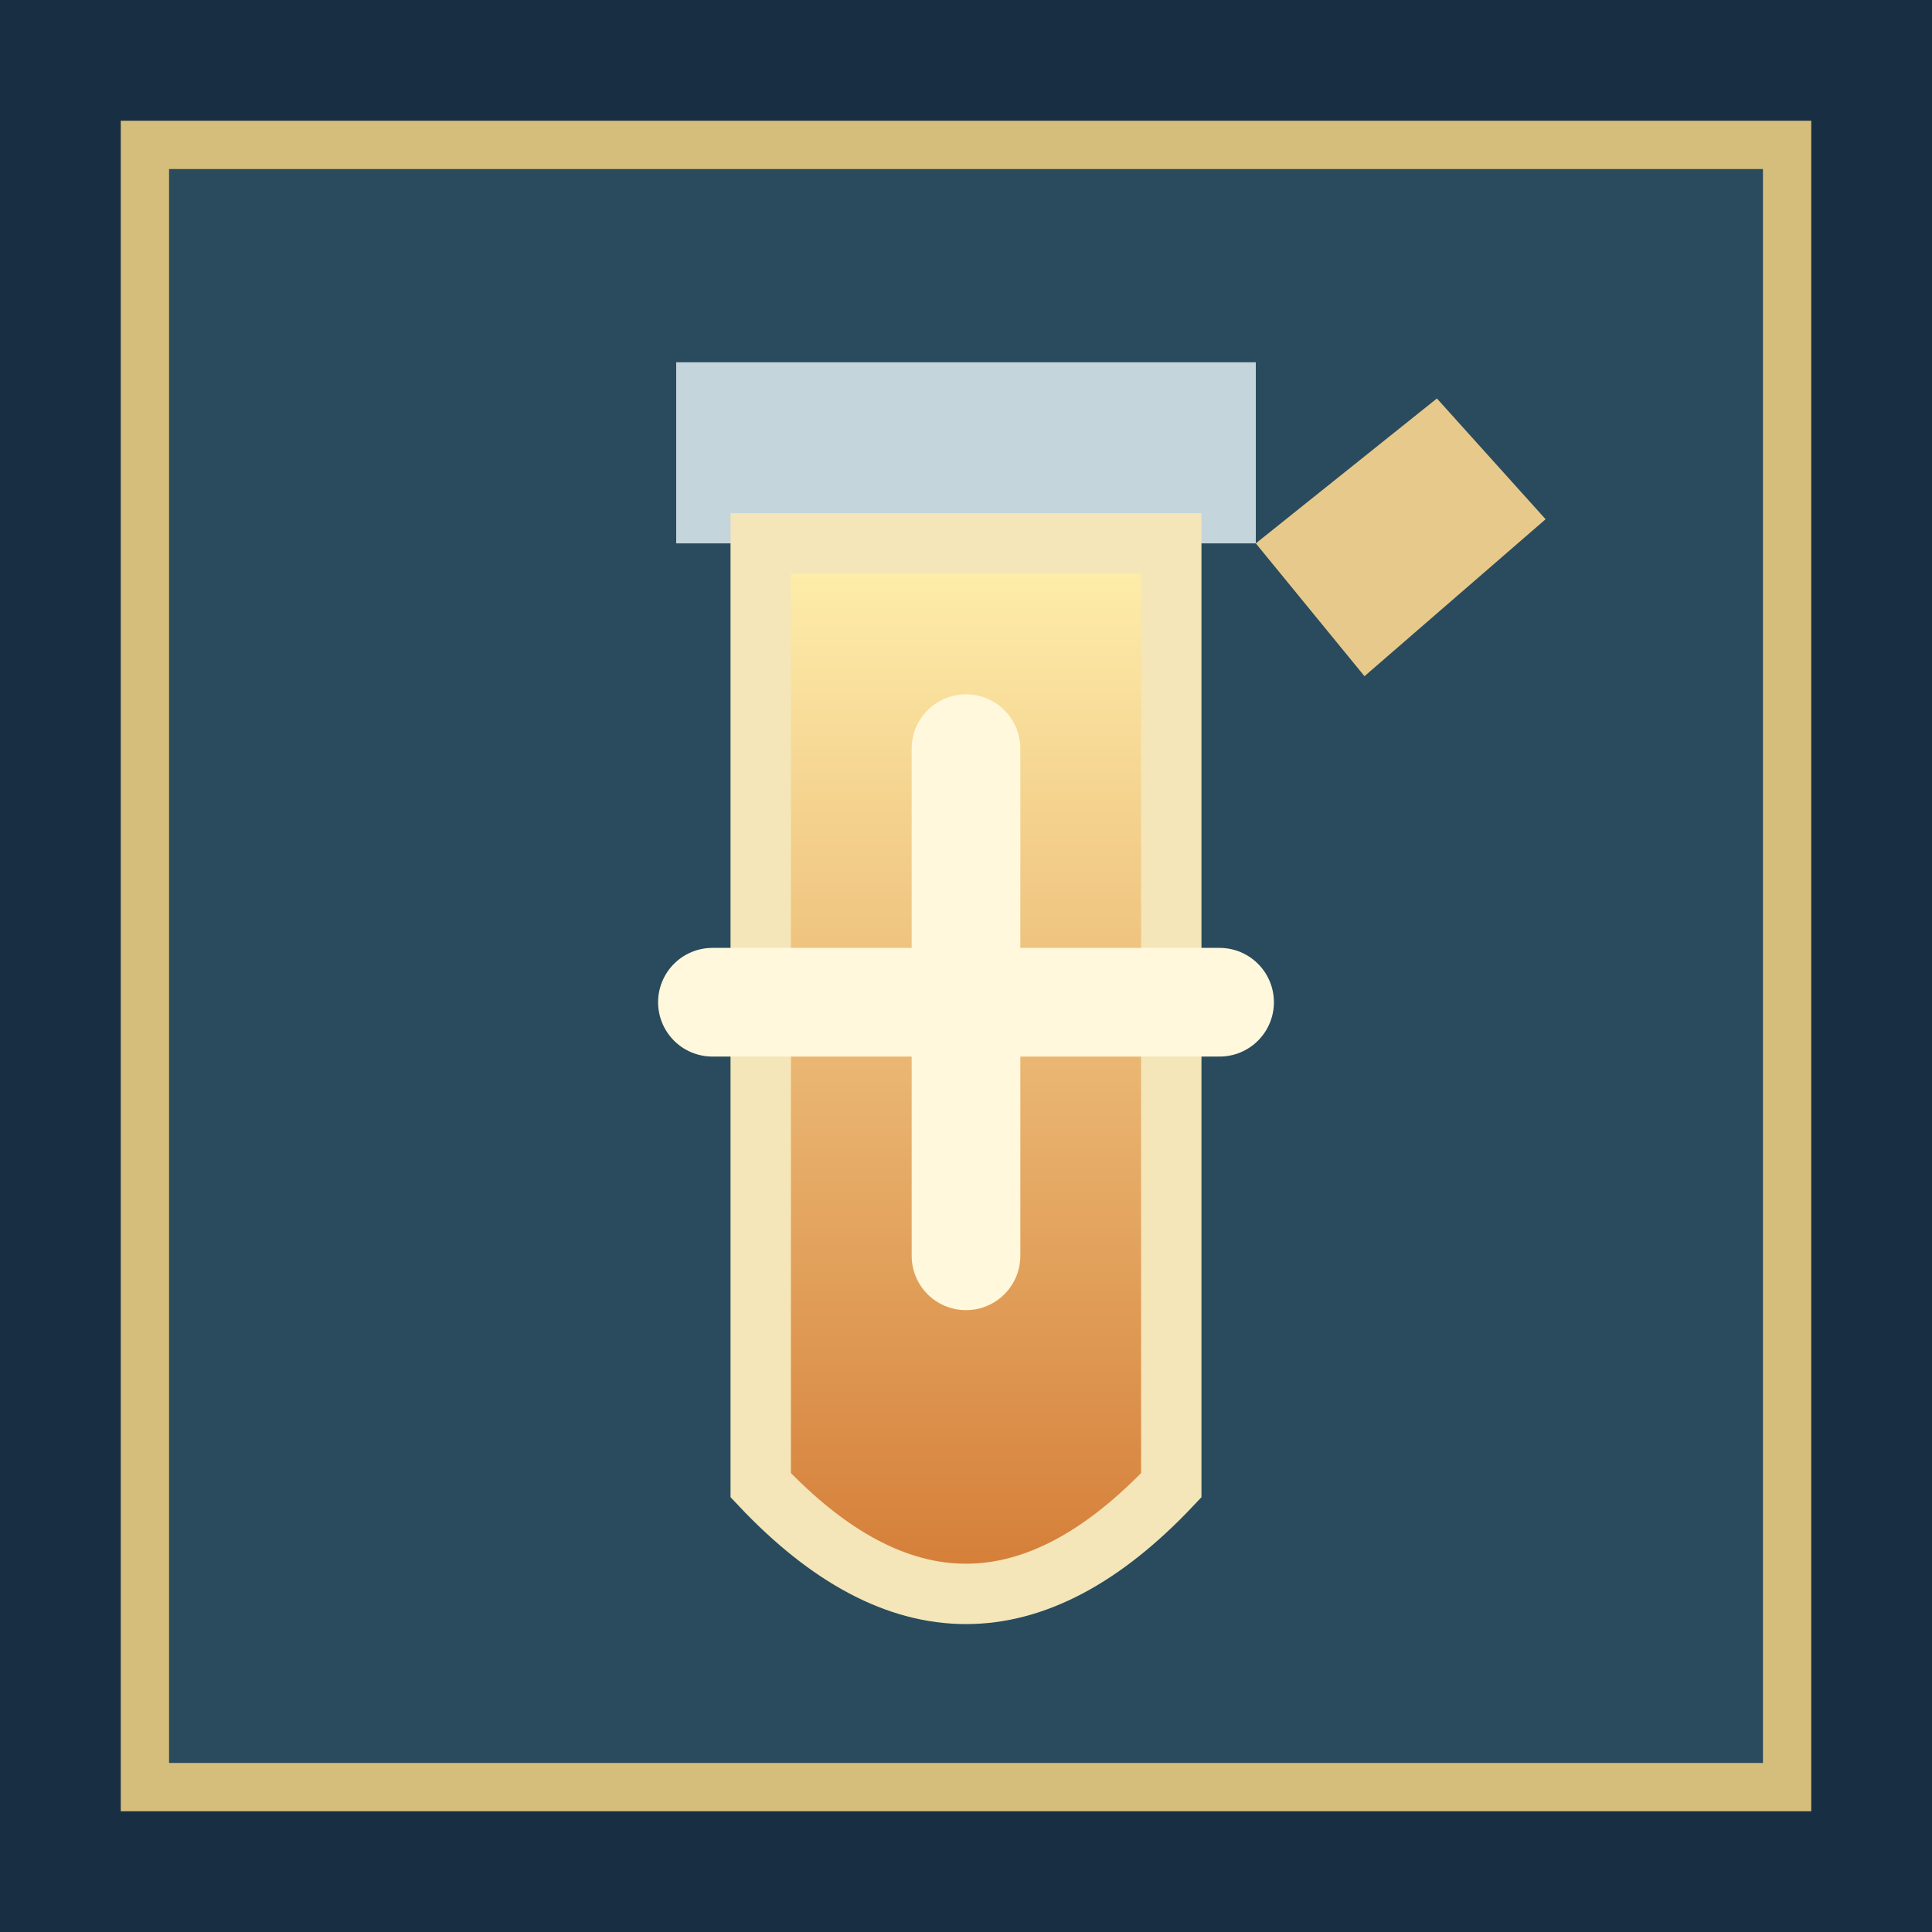
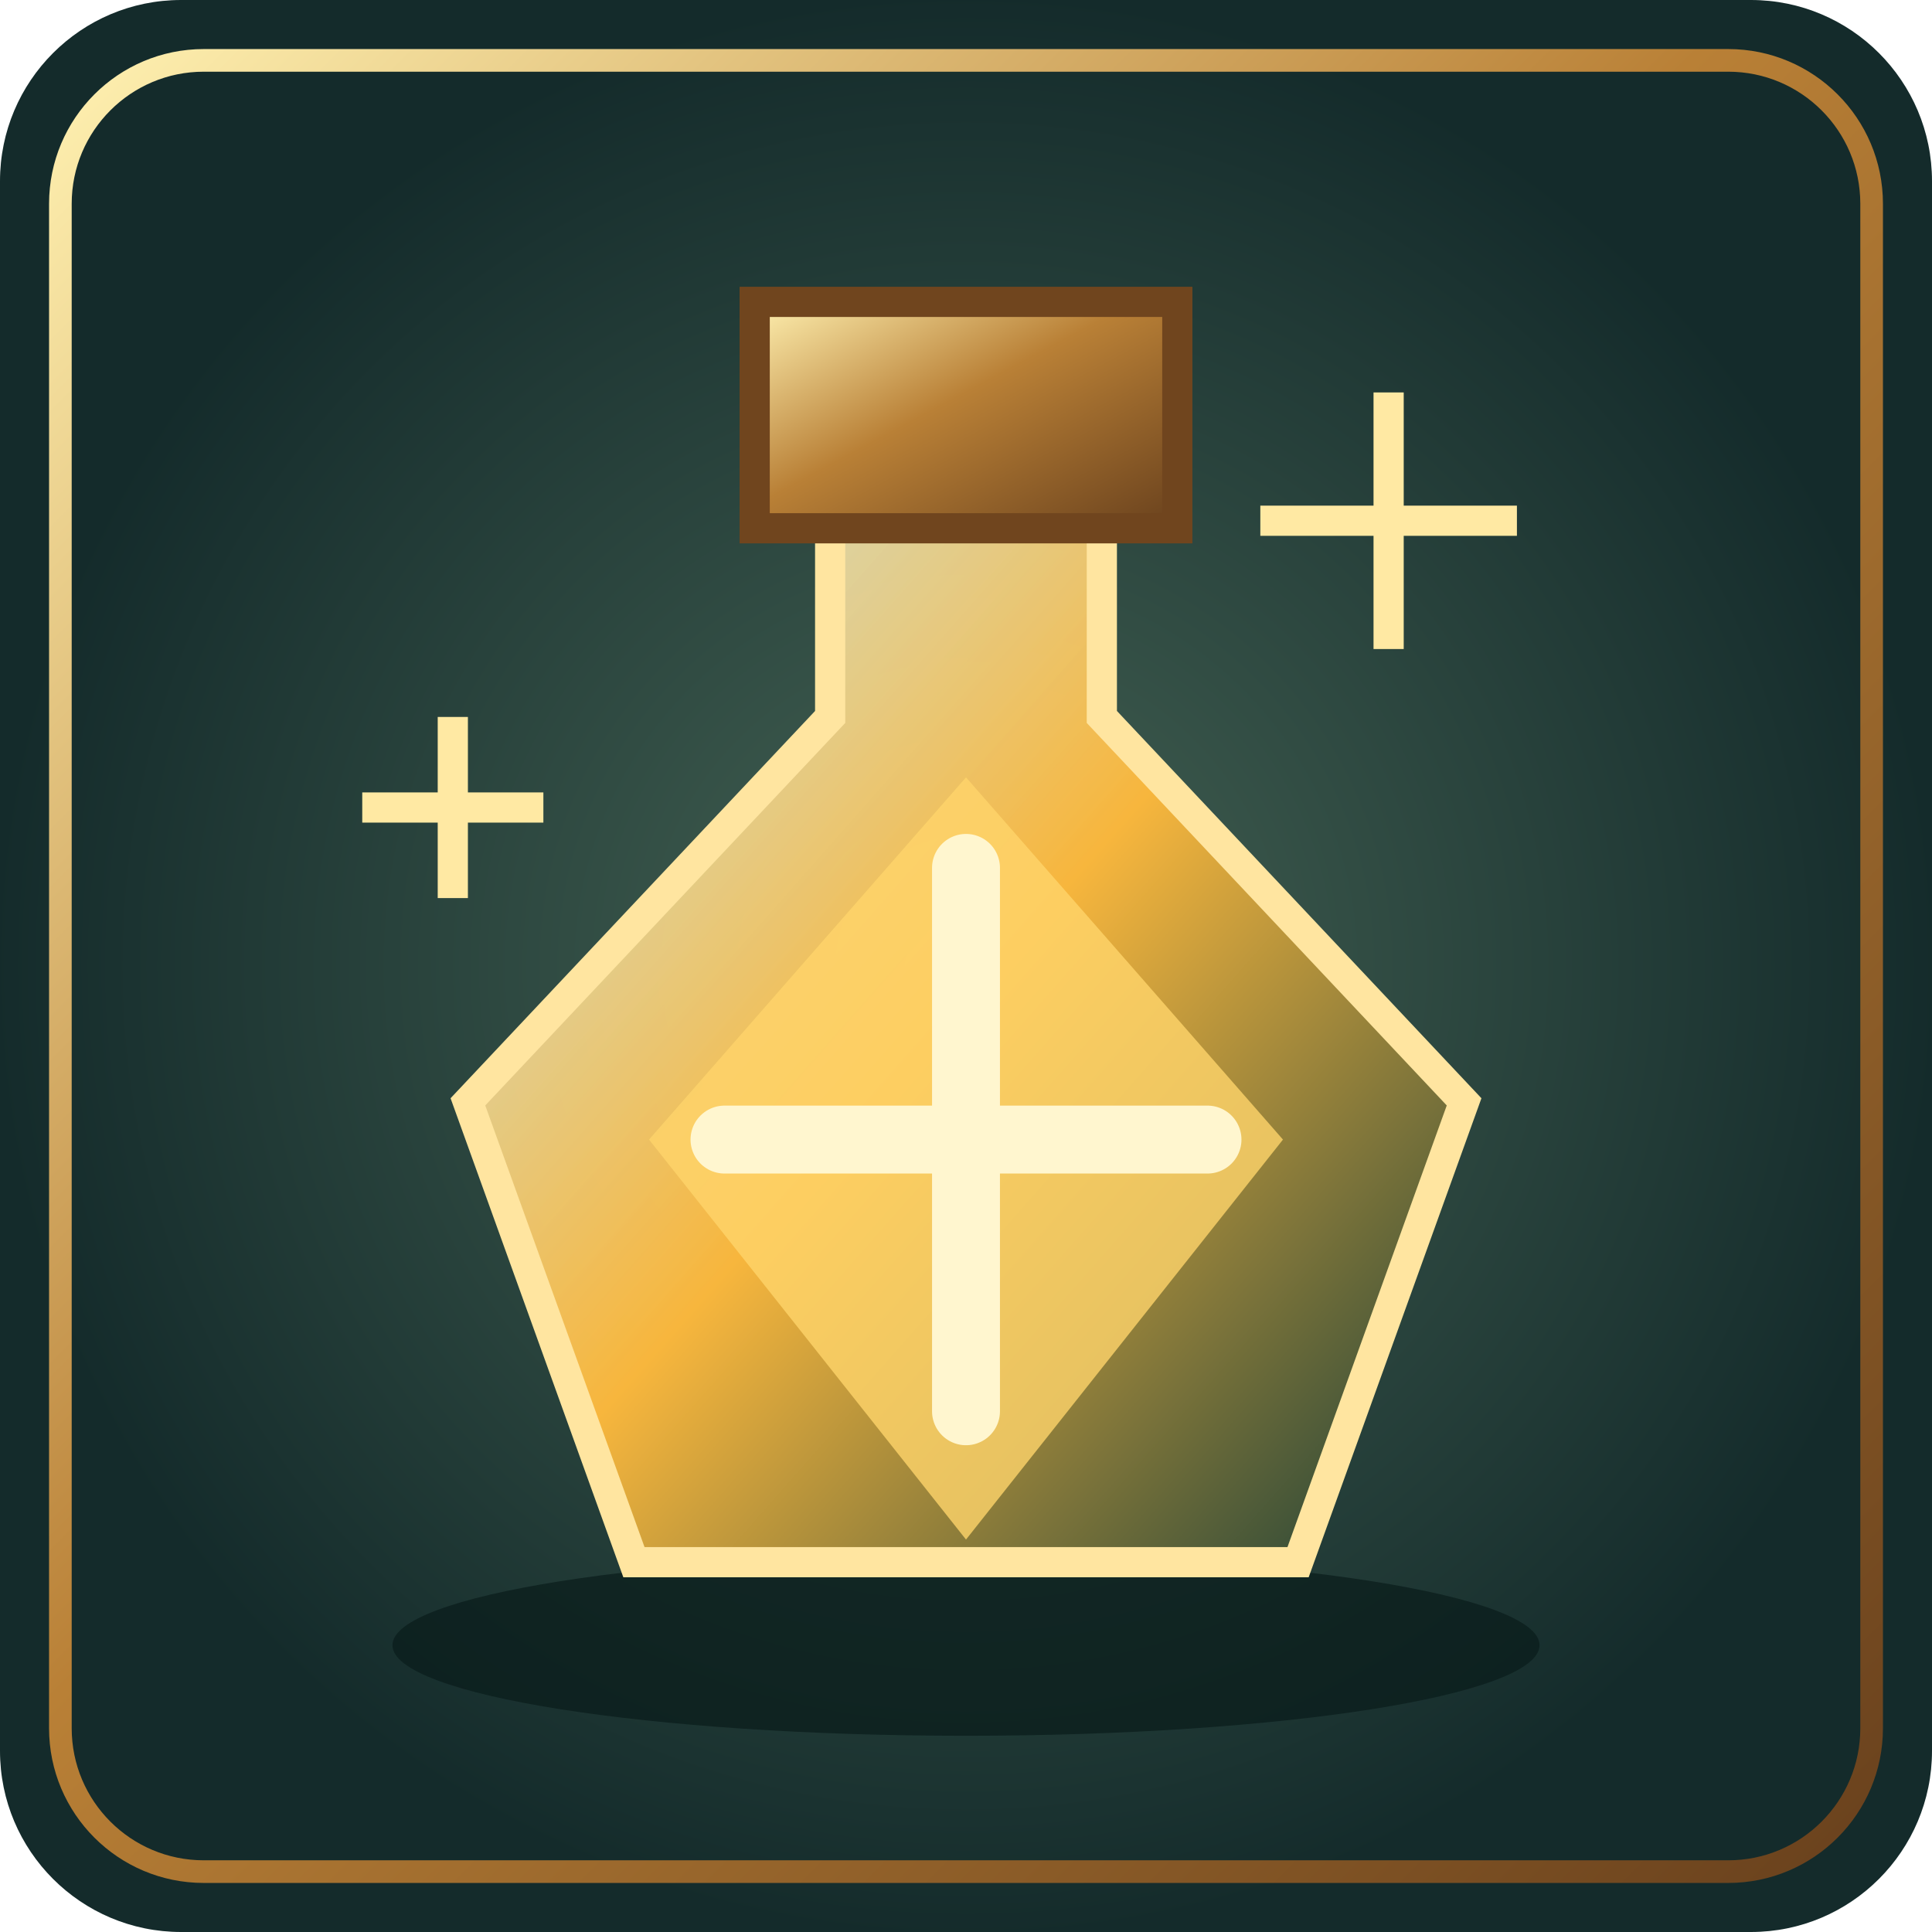
- <svg xmlns="http://www.w3.org/2000/svg" viewBox="0 0 160 160">
+ <svg xmlns="http://www.w3.org/2000/svg" viewBox="0 0 256 256">
  <defs>
-     <linearGradient id="v" x2="0" y2="1">
-       <stop stop-color="#fff0ad" />
-       <stop offset="1" stop-color="#d47c36" />
+     <radialGradient id="bg">
+       <stop stop-color="#456354" />
+       <stop offset="1" stop-color="#142b2b" />
+     </radialGradient>
+     <linearGradient id="gold" x2="1" y2="1">
+       <stop stop-color="#fff1b1" />
+       <stop offset=".45" stop-color="#b98036" />
+       <stop offset="1" stop-color="#69411d" />
+     </linearGradient>
+     <linearGradient id="glass" x2="1" y2="1">
+       <stop stop-color="#e4ffff" stop-opacity=".85" />
+       <stop offset=".5" stop-color="#f7b63d" />
+       <stop offset="1" stop-color="#153c37" />
    </linearGradient>
  </defs>
-   <path fill="#172e43" d="M0 0h160v160H0z" />
-   <path fill="#294b5d" d="M12 12h136v136H12z" stroke="#d5bd7c" stroke-width="4" />
-   <path d="M56 30h48v15H56z" fill="#c5d5dc" />
-   <path d="M63 45h34v78q-17 18-34 0Z" fill="url(#v)" stroke="#f4e6b8" stroke-width="5" />
-   <path d="M80 62v42m-21-21h42" stroke="#fff8dc" stroke-width="9" stroke-linecap="round" />
-   <path d="M104 45l15-12 9 10-15 13" fill="#e7c98b" />
+   <rect width="256" height="256" rx="24" fill="url(#bg)" />
+   <rect x="8" y="8" width="240" height="240" rx="19" fill="none" stroke="url(#gold)" stroke-width="3" />
+   <ellipse cx="128" cy="218" rx="76" ry="12" fill="#091b1a" opacity=".7" />
+   <path d="M110 58h36v37l48 51-22 61H84l-22-61 48-51Z" fill="url(#glass)" stroke="#ffe5a0" stroke-width="4" />
+   <path d="M100 40h56v30h-56z" fill="url(#gold)" stroke="#70451e" stroke-width="4" />
+   <path d="M128 103l42 48-42 53-42-53Z" fill="#ffd56a" opacity=".8" />
+   <path d="M128 115v72m-32-36h64" stroke="#fff6cf" stroke-width="9" stroke-linecap="round" />
+   <path d="M184 52v34m-17-17h34M60 95v24m-12-12h24" stroke="#ffe9a3" stroke-width="4" />
</svg>
